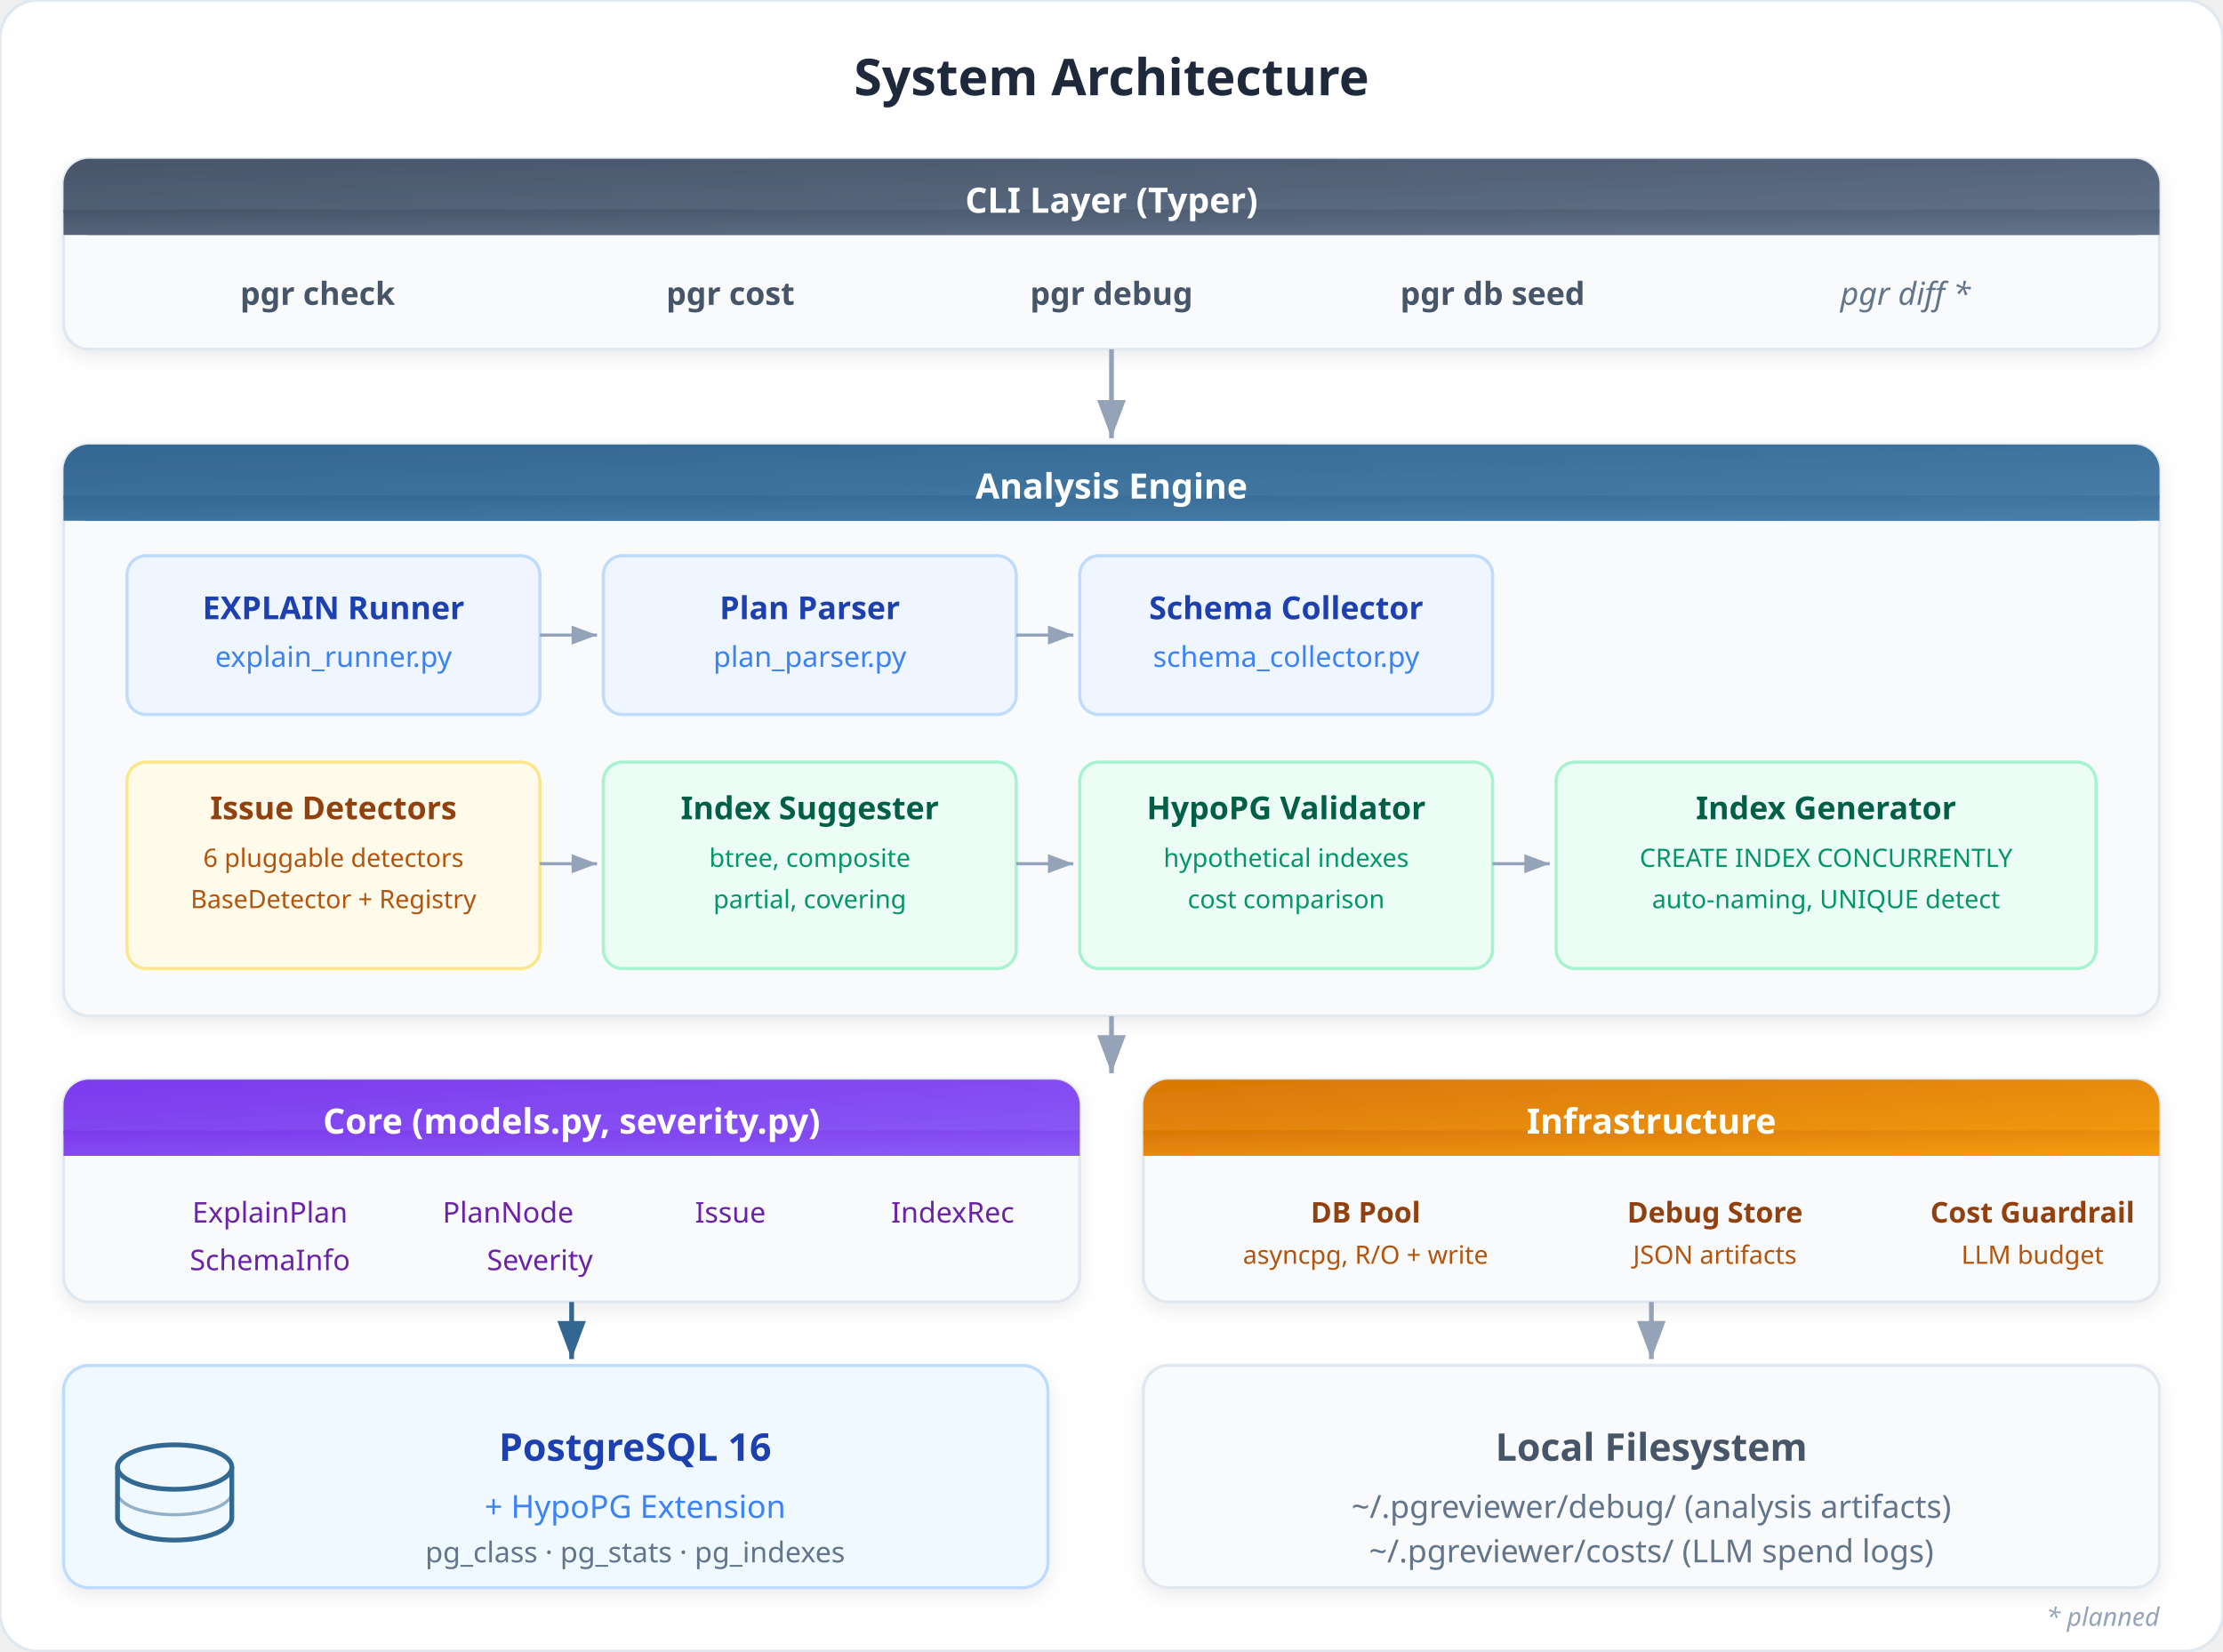
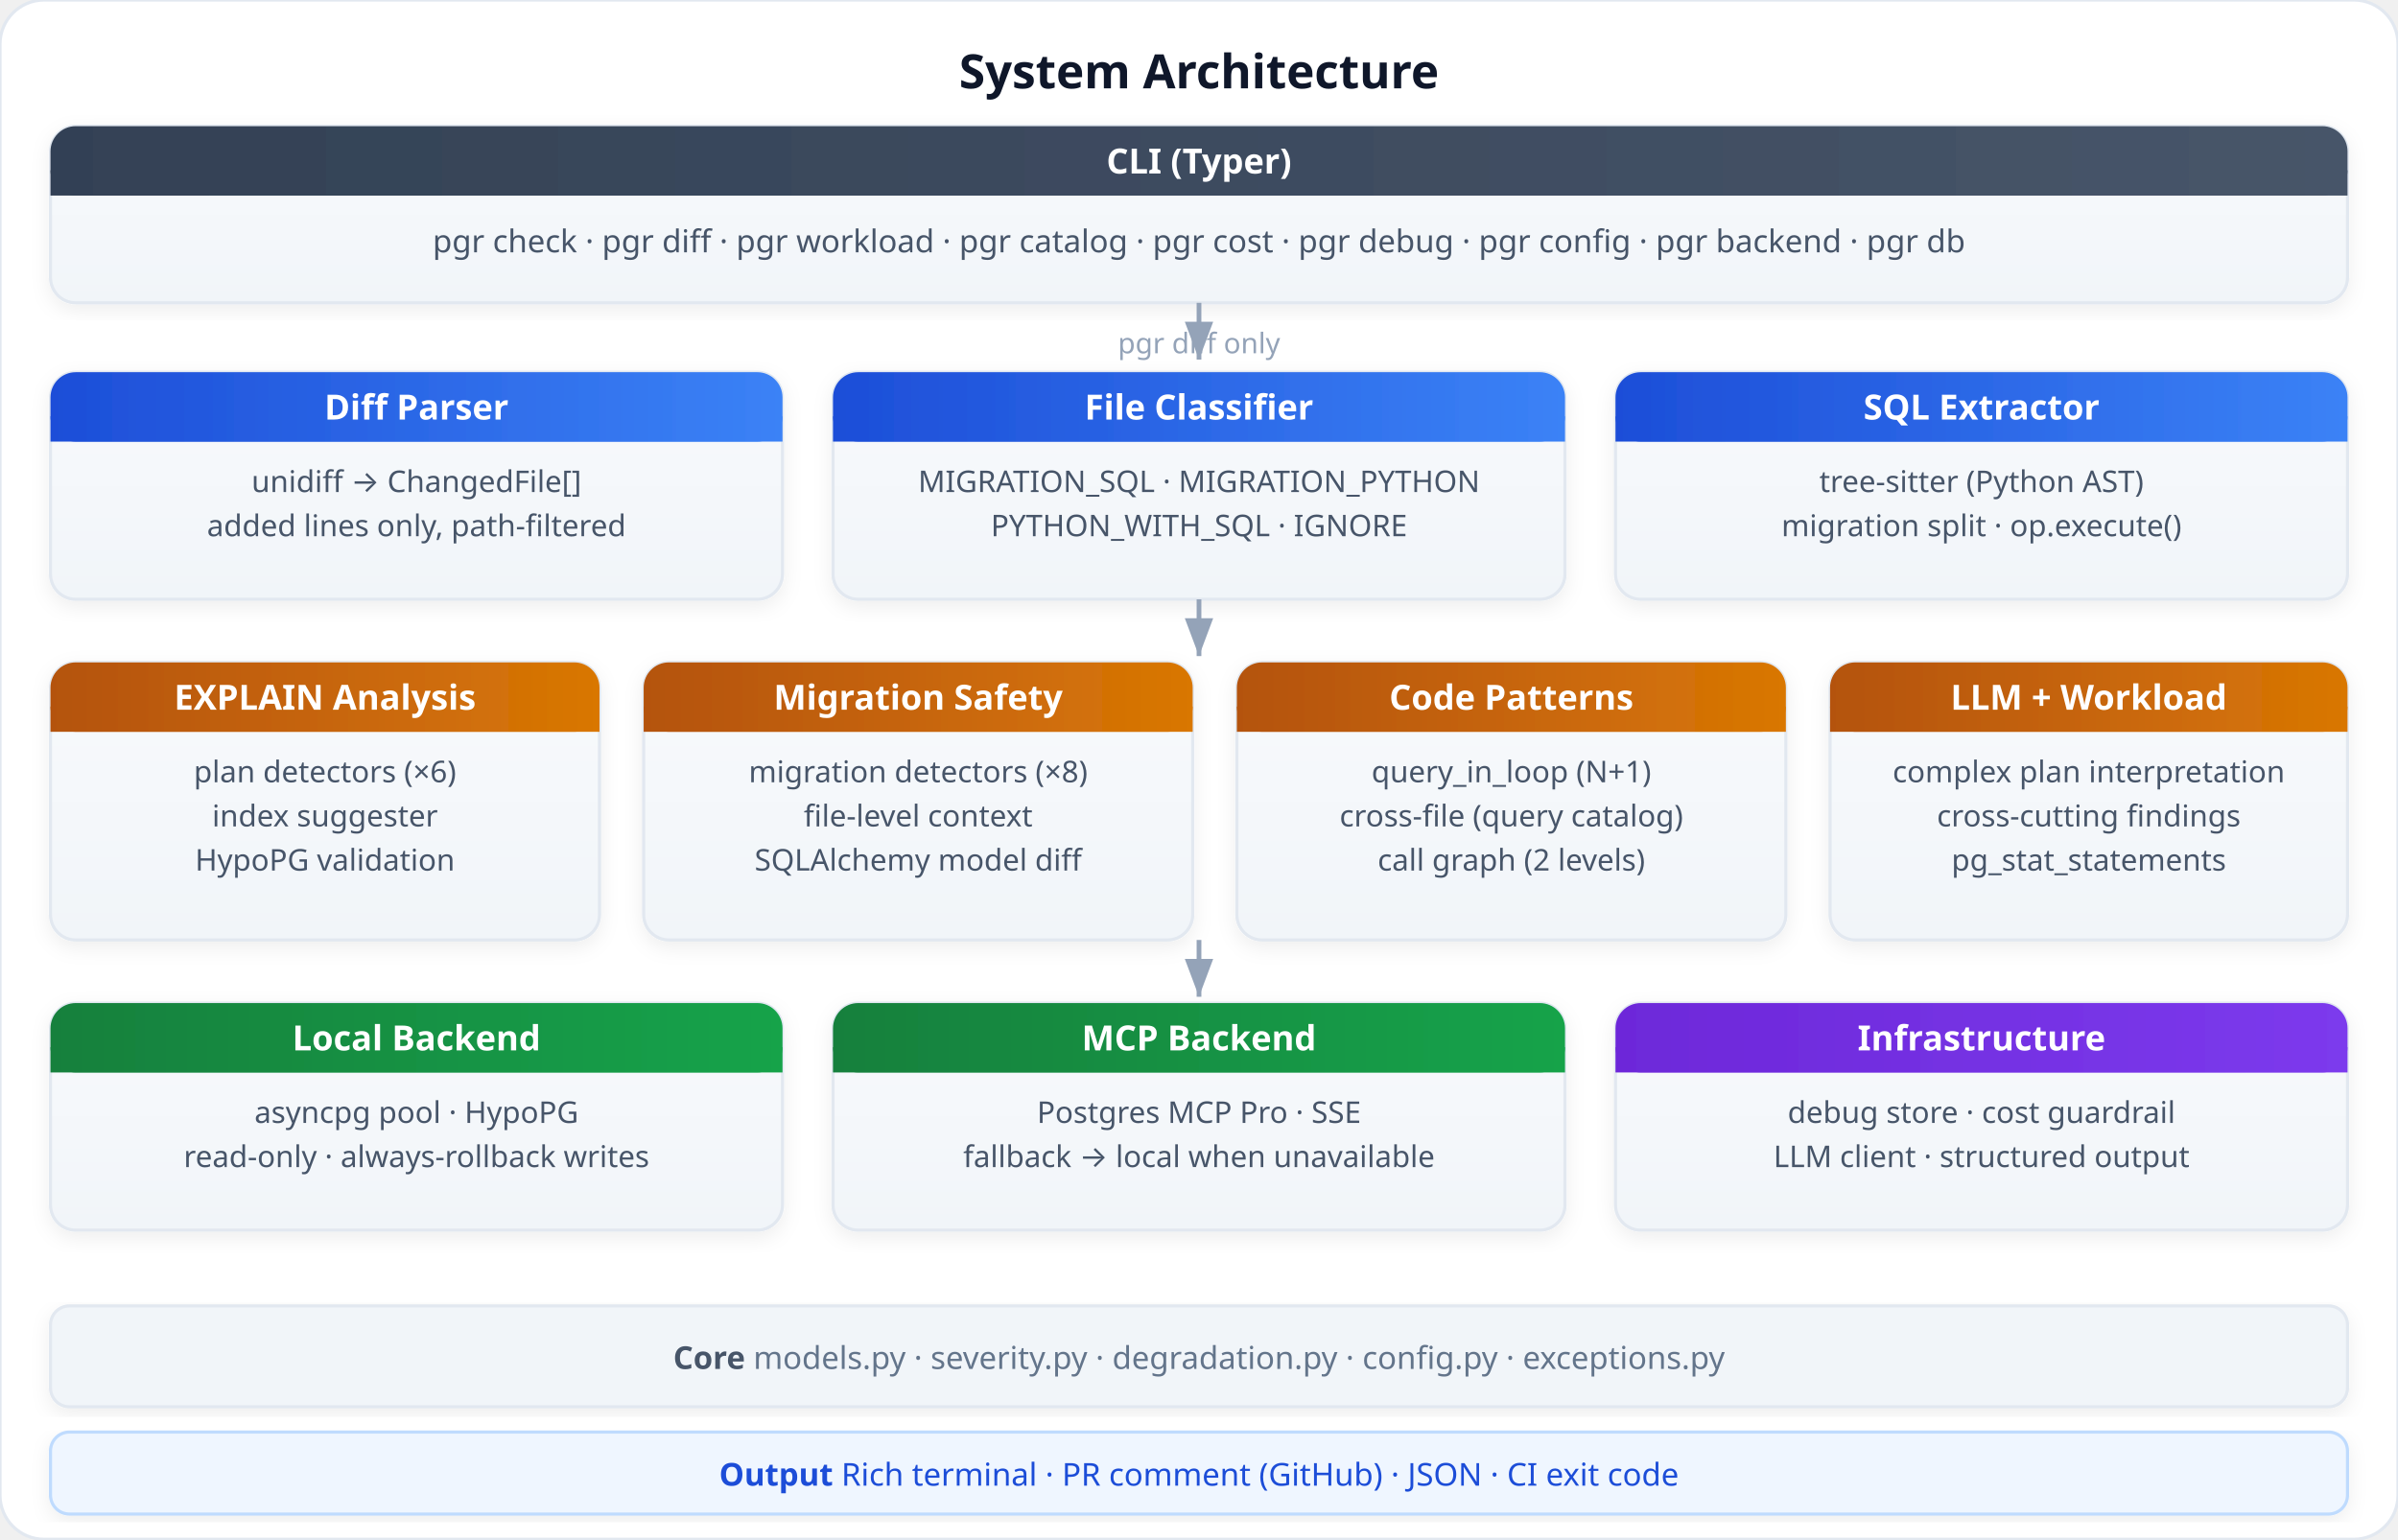
- <svg xmlns="http://www.w3.org/2000/svg" viewBox="0 0 700 520" width="700" height="520" font-family="'Segoe UI', system-ui, -apple-system, sans-serif">
+ <svg xmlns="http://www.w3.org/2000/svg" viewBox="0 0 760 488" font-family="'Segoe UI', system-ui, -apple-system, sans-serif">
  <defs>
-     <linearGradient id="a_blue" x1="0%" y1="0%" x2="100%" y2="100%">
-       <stop offset="0%" style="stop-color:#336791" />
-       <stop offset="100%" style="stop-color:#4a7faa" />
+     <linearGradient id="gSlate" x1="0%" y1="0%" x2="100%" y2="0%">
+       <stop offset="0%" stop-color="#334155" />
+       <stop offset="100%" stop-color="#475569" />
    </linearGradient>
-     <linearGradient id="a_green" x1="0%" y1="0%" x2="100%" y2="100%">
-       <stop offset="0%" style="stop-color:#38a169" />
-       <stop offset="100%" style="stop-color:#4fc08d" />
+     <linearGradient id="gBlue" x1="0%" y1="0%" x2="100%" y2="0%">
+       <stop offset="0%" stop-color="#1d4ed8" />
+       <stop offset="100%" stop-color="#3b82f6" />
    </linearGradient>
-     <linearGradient id="a_purple" x1="0%" y1="0%" x2="100%" y2="100%">
-       <stop offset="0%" style="stop-color:#7c3aed" />
-       <stop offset="100%" style="stop-color:#8b5cf6" />
+     <linearGradient id="gAmber" x1="0%" y1="0%" x2="100%" y2="0%">
+       <stop offset="0%" stop-color="#b45309" />
+       <stop offset="100%" stop-color="#d97706" />
    </linearGradient>
-     <linearGradient id="a_amber" x1="0%" y1="0%" x2="100%" y2="100%">
-       <stop offset="0%" style="stop-color:#d97706" />
-       <stop offset="100%" style="stop-color:#f59e0b" />
+     <linearGradient id="gGreen" x1="0%" y1="0%" x2="100%" y2="0%">
+       <stop offset="0%" stop-color="#15803d" />
+       <stop offset="100%" stop-color="#16a34a" />
    </linearGradient>
-     <linearGradient id="a_slate" x1="0%" y1="0%" x2="100%" y2="100%">
-       <stop offset="0%" style="stop-color:#475569" />
-       <stop offset="100%" style="stop-color:#64748b" />
+     <linearGradient id="gPurple" x1="0%" y1="0%" x2="100%" y2="0%">
+       <stop offset="0%" stop-color="#6d28d9" />
+       <stop offset="100%" stop-color="#7c3aed" />
    </linearGradient>
-     <filter id="a_shadow" x="-4%" y="-4%" width="108%" height="116%">
-       <feDropShadow dx="0" dy="2" stdDeviation="3" flood-color="#0f172a" flood-opacity="0.08" />
+     <linearGradient id="cardBg" x1="0%" y1="0%" x2="0%" y2="100%">
+       <stop offset="0%" stop-color="#f8fafc" />
+       <stop offset="100%" stop-color="#f1f5f9" />
+     </linearGradient>
+     <filter id="sh">
+       <feDropShadow dx="0" dy="2" stdDeviation="3" flood-color="#0f172a" flood-opacity="0.07" />
    </filter>
-     <marker id="a_arrow" markerWidth="8" markerHeight="6" refX="8" refY="3" orient="auto">
+     <marker id="arr" markerWidth="8" markerHeight="6" refX="8" refY="3" orient="auto">
      <path d="M0,0 L8,3 L0,6 Z" fill="#94a3b8" />
    </marker>
-     <marker id="a_arrow_blue" markerWidth="8" markerHeight="6" refX="8" refY="3" orient="auto">
-       <path d="M0,0 L8,3 L0,6 Z" fill="#336791" />
-     </marker>
  </defs>
-   <rect width="700" height="520" rx="12" fill="#ffffff" stroke="#e2e8f0" stroke-width="1" />
-   <text x="350" y="30" text-anchor="middle" font-size="16" font-weight="700" fill="#1e293b">System Architecture</text>
-   <g filter="url(#a_shadow)">
-     <rect x="20" y="50" width="660" height="60" rx="8" fill="#f8fafc" stroke="#e2e8f0" stroke-width="1" />
-     <rect x="20" y="50" width="660" height="24" rx="8" fill="url(#a_slate)" />
-     <rect x="20" y="66" width="660" height="8" fill="url(#a_slate)" />
-     <text x="350" y="67" text-anchor="middle" font-size="11" font-weight="600" fill="#fff">CLI Layer (Typer)</text>
-     <text x="100" y="96" text-anchor="middle" font-size="10" fill="#475569" font-weight="600">pgr check</text>
-     <text x="230" y="96" text-anchor="middle" font-size="10" fill="#475569" font-weight="600">pgr cost</text>
-     <text x="350" y="96" text-anchor="middle" font-size="10" fill="#475569" font-weight="600">pgr debug</text>
-     <text x="470" y="96" text-anchor="middle" font-size="10" fill="#475569" font-weight="600">pgr db seed</text>
-     <text x="600" y="96" text-anchor="middle" font-size="10" fill="#64748b" font-style="italic">pgr diff *</text>
+   <rect width="760" height="488" rx="14" fill="#fff" stroke="#e2e8f0" />
+   <text x="380" y="28" text-anchor="middle" font-size="15" font-weight="700" fill="#0f172a">System Architecture</text>
+   <g filter="url(#sh)">
+     <rect x="16" y="40" width="728" height="56" rx="8" fill="url(#cardBg)" stroke="#e2e8f0" />
+     <rect x="16" y="40" width="728" height="22" rx="8" fill="url(#gSlate)" />
+     <rect x="16" y="54" width="728" height="8" fill="url(#gSlate)" />
+     <text x="380" y="55" text-anchor="middle" font-size="11" font-weight="600" fill="#fff">CLI  (Typer)</text>
+     <text x="380" y="80" text-anchor="middle" font-size="10" fill="#475569">pgr check  ·  pgr diff  ·  pgr workload  ·  pgr catalog  ·  pgr cost  ·  pgr debug  ·  pgr config  ·  pgr backend  ·  pgr db</text>
  </g>
-   <line x1="350" y1="110" x2="350" y2="138" stroke="#94a3b8" stroke-width="1.5" marker-end="url(#a_arrow)" />
-   <g filter="url(#a_shadow)">
-     <rect x="20" y="140" width="660" height="180" rx="8" fill="#f8fafc" stroke="#e2e8f0" stroke-width="1" />
-     <rect x="20" y="140" width="660" height="24" rx="8" fill="url(#a_blue)" />
-     <rect x="20" y="156" width="660" height="8" fill="url(#a_blue)" />
-     <text x="350" y="157" text-anchor="middle" font-size="11" font-weight="600" fill="#fff">Analysis Engine</text>
-     <rect x="40" y="175" width="130" height="50" rx="6" fill="#eff6ff" stroke="#bfdbfe" stroke-width="1" />
-     <text x="105" y="195" text-anchor="middle" font-size="10" font-weight="600" fill="#1e40af">EXPLAIN Runner</text>
-     <text x="105" y="210" text-anchor="middle" font-size="9" fill="#3b82f6">explain_runner.py</text>
-     <rect x="190" y="175" width="130" height="50" rx="6" fill="#eff6ff" stroke="#bfdbfe" stroke-width="1" />
-     <text x="255" y="195" text-anchor="middle" font-size="10" font-weight="600" fill="#1e40af">Plan Parser</text>
-     <text x="255" y="210" text-anchor="middle" font-size="9" fill="#3b82f6">plan_parser.py</text>
-     <rect x="340" y="175" width="130" height="50" rx="6" fill="#eff6ff" stroke="#bfdbfe" stroke-width="1" />
-     <text x="405" y="195" text-anchor="middle" font-size="10" font-weight="600" fill="#1e40af">Schema Collector</text>
-     <text x="405" y="210" text-anchor="middle" font-size="9" fill="#3b82f6">schema_collector.py</text>
-     <rect x="40" y="240" width="130" height="65" rx="6" fill="#fffbeb" stroke="#fde68a" stroke-width="1" />
-     <text x="105" y="258" text-anchor="middle" font-size="10" font-weight="600" fill="#92400e">Issue Detectors</text>
-     <text x="105" y="273" text-anchor="middle" font-size="8" fill="#b45309">6 pluggable detectors</text>
-     <text x="105" y="286" text-anchor="middle" font-size="8" fill="#b45309">BaseDetector + Registry</text>
-     <rect x="190" y="240" width="130" height="65" rx="6" fill="#ecfdf5" stroke="#a7f3d0" stroke-width="1" />
-     <text x="255" y="258" text-anchor="middle" font-size="10" font-weight="600" fill="#065f46">Index Suggester</text>
-     <text x="255" y="273" text-anchor="middle" font-size="8" fill="#059669">btree, composite</text>
-     <text x="255" y="286" text-anchor="middle" font-size="8" fill="#059669">partial, covering</text>
-     <rect x="340" y="240" width="130" height="65" rx="6" fill="#ecfdf5" stroke="#a7f3d0" stroke-width="1" />
-     <text x="405" y="258" text-anchor="middle" font-size="10" font-weight="600" fill="#065f46">HypoPG Validator</text>
-     <text x="405" y="273" text-anchor="middle" font-size="8" fill="#059669">hypothetical indexes</text>
-     <text x="405" y="286" text-anchor="middle" font-size="8" fill="#059669">cost comparison</text>
-     <rect x="490" y="240" width="170" height="65" rx="6" fill="#ecfdf5" stroke="#a7f3d0" stroke-width="1" />
-     <text x="575" y="258" text-anchor="middle" font-size="10" font-weight="600" fill="#065f46">Index Generator</text>
-     <text x="575" y="273" text-anchor="middle" font-size="8" fill="#059669">CREATE INDEX CONCURRENTLY</text>
-     <text x="575" y="286" text-anchor="middle" font-size="8" fill="#059669">auto-naming, UNIQUE detect</text>
-     <line x1="170" y1="200" x2="188" y2="200" stroke="#94a3b8" stroke-width="1" marker-end="url(#a_arrow)" />
-     <line x1="320" y1="200" x2="338" y2="200" stroke="#94a3b8" stroke-width="1" marker-end="url(#a_arrow)" />
-     <line x1="170" y1="272" x2="188" y2="272" stroke="#94a3b8" stroke-width="1" marker-end="url(#a_arrow)" />
-     <line x1="320" y1="272" x2="338" y2="272" stroke="#94a3b8" stroke-width="1" marker-end="url(#a_arrow)" />
-     <line x1="470" y1="272" x2="488" y2="272" stroke="#94a3b8" stroke-width="1" marker-end="url(#a_arrow)" />
+   <line x1="380" y1="96" x2="380" y2="114" stroke="#94a3b8" stroke-width="1.5" marker-end="url(#arr)" />
+   <text x="380" y="112" text-anchor="middle" font-size="9" fill="#94a3b8">pgr diff only</text>
+   <g filter="url(#sh)">
+     <rect x="16" y="118" width="232" height="72" rx="8" fill="url(#cardBg)" stroke="#e2e8f0" />
+     <rect x="16" y="118" width="232" height="22" rx="8" fill="url(#gBlue)" />
+     <rect x="16" y="132" width="232" height="8" fill="url(#gBlue)" />
+     <text x="132" y="133" text-anchor="middle" font-size="11" font-weight="600" fill="#fff">Diff Parser</text>
+     <text x="132" y="156" text-anchor="middle" font-size="9.5" fill="#475569">unidiff → ChangedFile[]</text>
+     <text x="132" y="170" text-anchor="middle" font-size="9.5" fill="#475569">added lines only, path-filtered</text>
  </g>
-   <g filter="url(#a_shadow)">
-     <rect x="20" y="340" width="320" height="70" rx="8" fill="#f8fafc" stroke="#e2e8f0" stroke-width="1" />
-     <rect x="20" y="340" width="320" height="24" rx="8" fill="url(#a_purple)" />
-     <rect x="20" y="356" width="320" height="8" fill="url(#a_purple)" />
-     <text x="180" y="357" text-anchor="middle" font-size="11" font-weight="600" fill="#fff">Core (models.py, severity.py)</text>
-     <text x="85" y="385" text-anchor="middle" font-size="9" fill="#6b21a8">ExplainPlan</text>
-     <text x="160" y="385" text-anchor="middle" font-size="9" fill="#6b21a8">PlanNode</text>
-     <text x="230" y="385" text-anchor="middle" font-size="9" fill="#6b21a8">Issue</text>
-     <text x="300" y="385" text-anchor="middle" font-size="9" fill="#6b21a8">IndexRec</text>
-     <text x="85" y="400" text-anchor="middle" font-size="9" fill="#6b21a8">SchemaInfo</text>
-     <text x="170" y="400" text-anchor="middle" font-size="9" fill="#6b21a8">Severity</text>
+   <g filter="url(#sh)">
+     <rect x="264" y="118" width="232" height="72" rx="8" fill="url(#cardBg)" stroke="#e2e8f0" />
+     <rect x="264" y="118" width="232" height="22" rx="8" fill="url(#gBlue)" />
+     <rect x="264" y="132" width="232" height="8" fill="url(#gBlue)" />
+     <text x="380" y="133" text-anchor="middle" font-size="11" font-weight="600" fill="#fff">File Classifier</text>
+     <text x="380" y="156" text-anchor="middle" font-size="9.5" fill="#475569">MIGRATION_SQL · MIGRATION_PYTHON</text>
+     <text x="380" y="170" text-anchor="middle" font-size="9.5" fill="#475569">PYTHON_WITH_SQL · IGNORE</text>
  </g>
-   <g filter="url(#a_shadow)">
-     <rect x="360" y="340" width="320" height="70" rx="8" fill="#f8fafc" stroke="#e2e8f0" stroke-width="1" />
-     <rect x="360" y="340" width="320" height="24" rx="8" fill="url(#a_amber)" />
-     <rect x="360" y="356" width="320" height="8" fill="url(#a_amber)" />
-     <text x="520" y="357" text-anchor="middle" font-size="11" font-weight="600" fill="#fff">Infrastructure</text>
-     <text x="430" y="385" text-anchor="middle" font-size="9" fill="#92400e" font-weight="600">DB Pool</text>
-     <text x="430" y="398" text-anchor="middle" font-size="8" fill="#b45309">asyncpg, R/O + write</text>
-     <text x="540" y="385" text-anchor="middle" font-size="9" fill="#92400e" font-weight="600">Debug Store</text>
-     <text x="540" y="398" text-anchor="middle" font-size="8" fill="#b45309">JSON artifacts</text>
-     <text x="640" y="385" text-anchor="middle" font-size="9" fill="#92400e" font-weight="600">Cost Guardrail</text>
-     <text x="640" y="398" text-anchor="middle" font-size="8" fill="#b45309">LLM budget</text>
+   <g filter="url(#sh)">
+     <rect x="512" y="118" width="232" height="72" rx="8" fill="url(#cardBg)" stroke="#e2e8f0" />
+     <rect x="512" y="118" width="232" height="22" rx="8" fill="url(#gBlue)" />
+     <rect x="512" y="132" width="232" height="8" fill="url(#gBlue)" />
+     <text x="628" y="133" text-anchor="middle" font-size="11" font-weight="600" fill="#fff">SQL Extractor</text>
+     <text x="628" y="156" text-anchor="middle" font-size="9.5" fill="#475569">tree-sitter (Python AST)</text>
+     <text x="628" y="170" text-anchor="middle" font-size="9.5" fill="#475569">migration split · op.execute()</text>
  </g>
-   <g filter="url(#a_shadow)">
-     <rect x="20" y="430" width="310" height="70" rx="8" fill="#f0f9ff" stroke="#bfdbfe" stroke-width="1" />
-     <ellipse cx="55" cy="462" rx="18" ry="7" fill="none" stroke="#336791" stroke-width="1.5" />
-     <path d="M37 462 v16 c0 3.8 8 7 18 7 s18-3.2 18-7 v-16" fill="none" stroke="#336791" stroke-width="1.5" />
-     <path d="M37 470 c0 3.8 8 7 18 7 s18-3.2 18-7" fill="none" stroke="#336791" stroke-width="1" opacity="0.5" />
-     <text x="200" y="460" text-anchor="middle" font-size="12" font-weight="700" fill="#1e40af">PostgreSQL 16</text>
-     <text x="200" y="478" text-anchor="middle" font-size="10" fill="#3b82f6">+ HypoPG Extension</text>
-     <text x="200" y="492" text-anchor="middle" font-size="9" fill="#64748b">pg_class · pg_stats · pg_indexes</text>
+   <line x1="380" y1="190" x2="380" y2="208" stroke="#94a3b8" stroke-width="1.5" marker-end="url(#arr)" />
+   <g filter="url(#sh)">
+     <rect x="16" y="210" width="174" height="88" rx="8" fill="url(#cardBg)" stroke="#e2e8f0" />
+     <rect x="16" y="210" width="174" height="22" rx="8" fill="url(#gAmber)" />
+     <rect x="16" y="224" width="174" height="8" fill="url(#gAmber)" />
+     <text x="103" y="225" text-anchor="middle" font-size="11" font-weight="600" fill="#fff">EXPLAIN Analysis</text>
+     <text x="103" y="248" text-anchor="middle" font-size="9.5" fill="#475569">plan detectors (×6)</text>
+     <text x="103" y="262" text-anchor="middle" font-size="9.5" fill="#475569">index suggester</text>
+     <text x="103" y="276" text-anchor="middle" font-size="9.5" fill="#475569">HypoPG validation</text>
  </g>
-   <g filter="url(#a_shadow)">
-     <rect x="360" y="430" width="320" height="70" rx="8" fill="#f8fafc" stroke="#e2e8f0" stroke-width="1" />
-     <text x="520" y="460" text-anchor="middle" font-size="12" font-weight="700" fill="#475569">Local Filesystem</text>
-     <text x="520" y="478" text-anchor="middle" font-size="10" fill="#64748b">~/.pgreviewer/debug/   (analysis artifacts)</text>
-     <text x="520" y="492" text-anchor="middle" font-size="10" fill="#64748b">~/.pgreviewer/costs/   (LLM spend logs)</text>
+   <g filter="url(#sh)">
+     <rect x="204" y="210" width="174" height="88" rx="8" fill="url(#cardBg)" stroke="#e2e8f0" />
+     <rect x="204" y="210" width="174" height="22" rx="8" fill="url(#gAmber)" />
+     <rect x="204" y="224" width="174" height="8" fill="url(#gAmber)" />
+     <text x="291" y="225" text-anchor="middle" font-size="11" font-weight="600" fill="#fff">Migration Safety</text>
+     <text x="291" y="248" text-anchor="middle" font-size="9.5" fill="#475569">migration detectors (×8)</text>
+     <text x="291" y="262" text-anchor="middle" font-size="9.5" fill="#475569">file-level context</text>
+     <text x="291" y="276" text-anchor="middle" font-size="9.5" fill="#475569">SQLAlchemy model diff</text>
  </g>
-   <line x1="350" y1="320" x2="350" y2="338" stroke="#94a3b8" stroke-width="1.5" marker-end="url(#a_arrow)" />
-   <line x1="180" y1="410" x2="180" y2="428" stroke="#336791" stroke-width="1.5" marker-end="url(#a_arrow_blue)" />
-   <line x1="520" y1="410" x2="520" y2="428" stroke="#94a3b8" stroke-width="1.5" marker-end="url(#a_arrow)" />
-   <text x="680" y="512" text-anchor="end" font-size="8" fill="#94a3b8" font-style="italic">* planned</text>
+   <g filter="url(#sh)">
+     <rect x="392" y="210" width="174" height="88" rx="8" fill="url(#cardBg)" stroke="#e2e8f0" />
+     <rect x="392" y="210" width="174" height="22" rx="8" fill="url(#gAmber)" />
+     <rect x="392" y="224" width="174" height="8" fill="url(#gAmber)" />
+     <text x="479" y="225" text-anchor="middle" font-size="11" font-weight="600" fill="#fff">Code Patterns</text>
+     <text x="479" y="248" text-anchor="middle" font-size="9.5" fill="#475569">query_in_loop (N+1)</text>
+     <text x="479" y="262" text-anchor="middle" font-size="9.5" fill="#475569">cross-file (query catalog)</text>
+     <text x="479" y="276" text-anchor="middle" font-size="9.5" fill="#475569">call graph (2 levels)</text>
+   </g>
+   <g filter="url(#sh)">
+     <rect x="580" y="210" width="164" height="88" rx="8" fill="url(#cardBg)" stroke="#e2e8f0" />
+     <rect x="580" y="210" width="164" height="22" rx="8" fill="url(#gAmber)" />
+     <rect x="580" y="224" width="164" height="8" fill="url(#gAmber)" />
+     <text x="662" y="225" text-anchor="middle" font-size="11" font-weight="600" fill="#fff">LLM + Workload</text>
+     <text x="662" y="248" text-anchor="middle" font-size="9.5" fill="#475569">complex plan interpretation</text>
+     <text x="662" y="262" text-anchor="middle" font-size="9.5" fill="#475569">cross-cutting findings</text>
+     <text x="662" y="276" text-anchor="middle" font-size="9.5" fill="#475569">pg_stat_statements</text>
+   </g>
+   <line x1="380" y1="298" x2="380" y2="316" stroke="#94a3b8" stroke-width="1.5" marker-end="url(#arr)" />
+   <g filter="url(#sh)">
+     <rect x="16" y="318" width="232" height="72" rx="8" fill="url(#cardBg)" stroke="#e2e8f0" />
+     <rect x="16" y="318" width="232" height="22" rx="8" fill="url(#gGreen)" />
+     <rect x="16" y="332" width="232" height="8" fill="url(#gGreen)" />
+     <text x="132" y="333" text-anchor="middle" font-size="11" font-weight="600" fill="#fff">Local Backend</text>
+     <text x="132" y="356" text-anchor="middle" font-size="9.5" fill="#475569">asyncpg pool  ·  HypoPG</text>
+     <text x="132" y="370" text-anchor="middle" font-size="9.5" fill="#475569">read-only · always-rollback writes</text>
+   </g>
+   <g filter="url(#sh)">
+     <rect x="264" y="318" width="232" height="72" rx="8" fill="url(#cardBg)" stroke="#e2e8f0" />
+     <rect x="264" y="318" width="232" height="22" rx="8" fill="url(#gGreen)" />
+     <rect x="264" y="332" width="232" height="8" fill="url(#gGreen)" />
+     <text x="380" y="333" text-anchor="middle" font-size="11" font-weight="600" fill="#fff">MCP Backend</text>
+     <text x="380" y="356" text-anchor="middle" font-size="9.5" fill="#475569">Postgres MCP Pro  ·  SSE</text>
+     <text x="380" y="370" text-anchor="middle" font-size="9.5" fill="#475569">fallback → local when unavailable</text>
+   </g>
+   <g filter="url(#sh)">
+     <rect x="512" y="318" width="232" height="72" rx="8" fill="url(#cardBg)" stroke="#e2e8f0" />
+     <rect x="512" y="318" width="232" height="22" rx="8" fill="url(#gPurple)" />
+     <rect x="512" y="332" width="232" height="8" fill="url(#gPurple)" />
+     <text x="628" y="333" text-anchor="middle" font-size="11" font-weight="600" fill="#fff">Infrastructure</text>
+     <text x="628" y="356" text-anchor="middle" font-size="9.5" fill="#475569">debug store  ·  cost guardrail</text>
+     <text x="628" y="370" text-anchor="middle" font-size="9.5" fill="#475569">LLM client  ·  structured output</text>
+   </g>
+   <g filter="url(#sh)">
+     <rect x="16" y="414" width="728" height="32" rx="6" fill="#f1f5f9" stroke="#e2e8f0" />
+     <text x="380" y="434" text-anchor="middle" font-size="10" fill="#64748b">
+       <tspan font-weight="600" fill="#475569">Core  </tspan>
+       models.py  ·  severity.py  ·  degradation.py  ·  config.py  ·  exceptions.py
+     </text>
+   </g>
+   <g filter="url(#sh)">
+     <rect x="16" y="454" width="728" height="26" rx="6" fill="#eff6ff" stroke="#bfdbfe" />
+     <text x="380" y="471" text-anchor="middle" font-size="10" fill="#1d4ed8">
+       <tspan font-weight="600">Output  </tspan>
+       Rich terminal  ·  PR comment (GitHub)  ·  JSON  ·  CI exit code
+     </text>
+   </g>
</svg>
